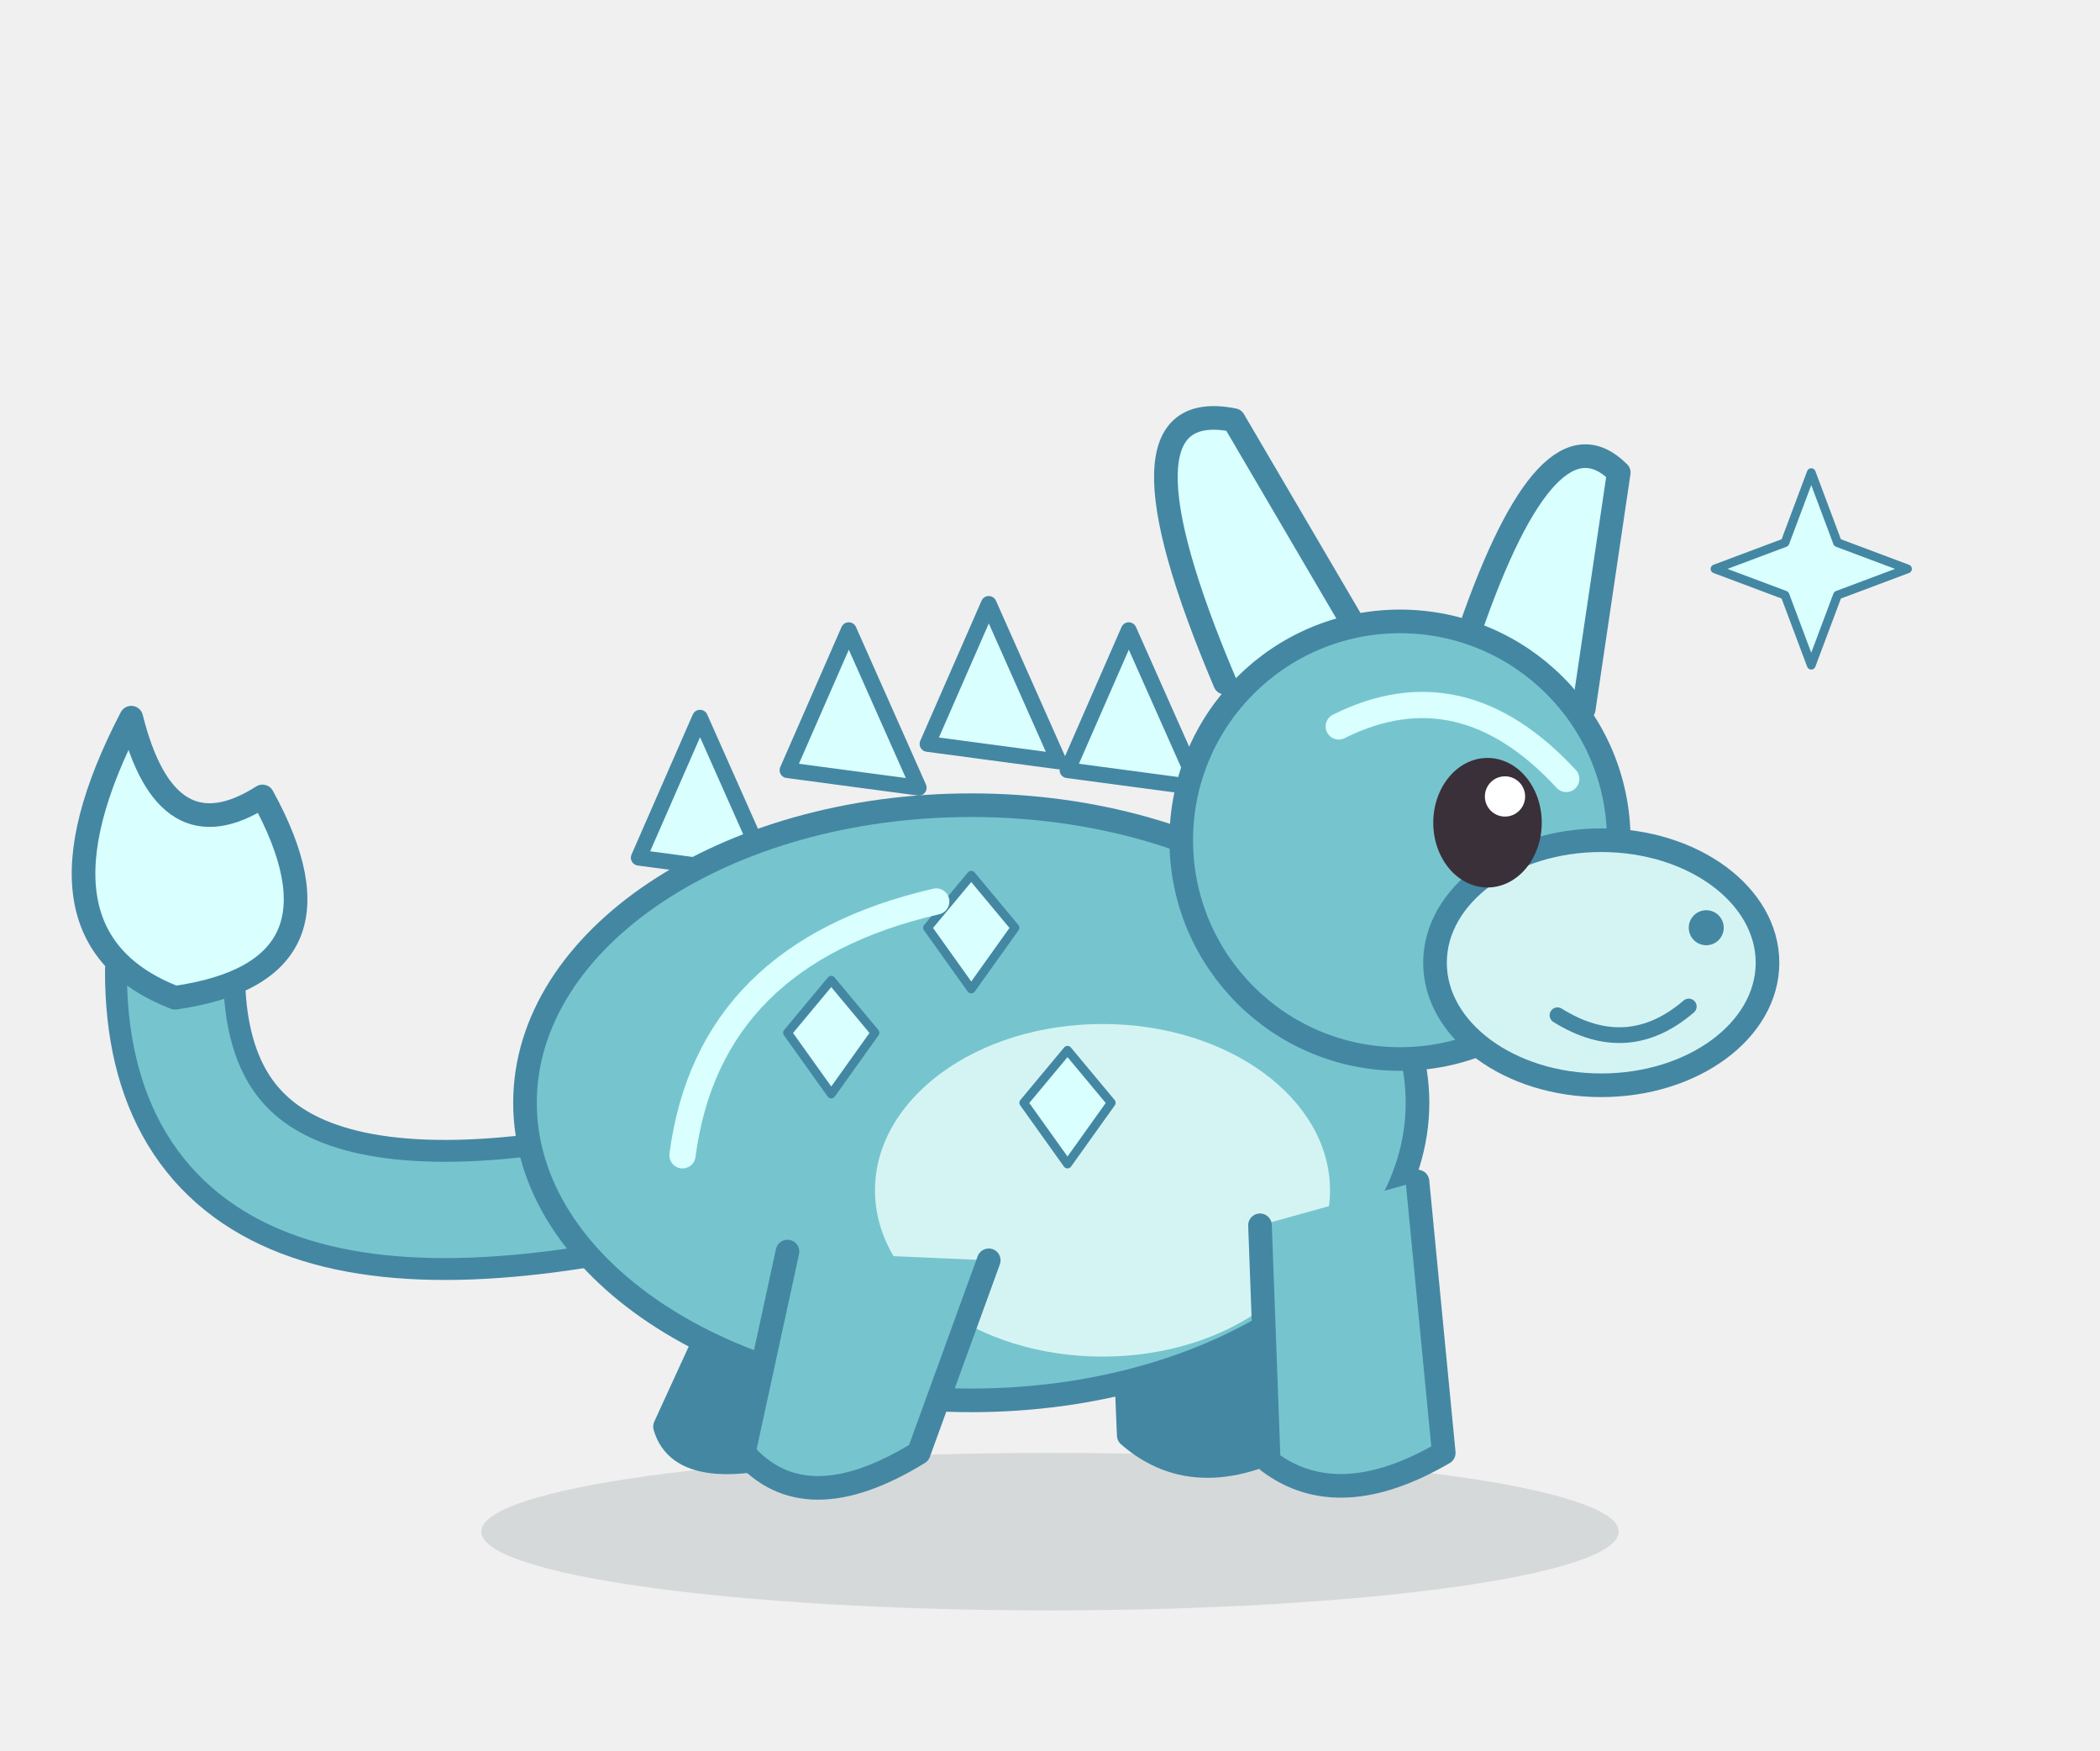
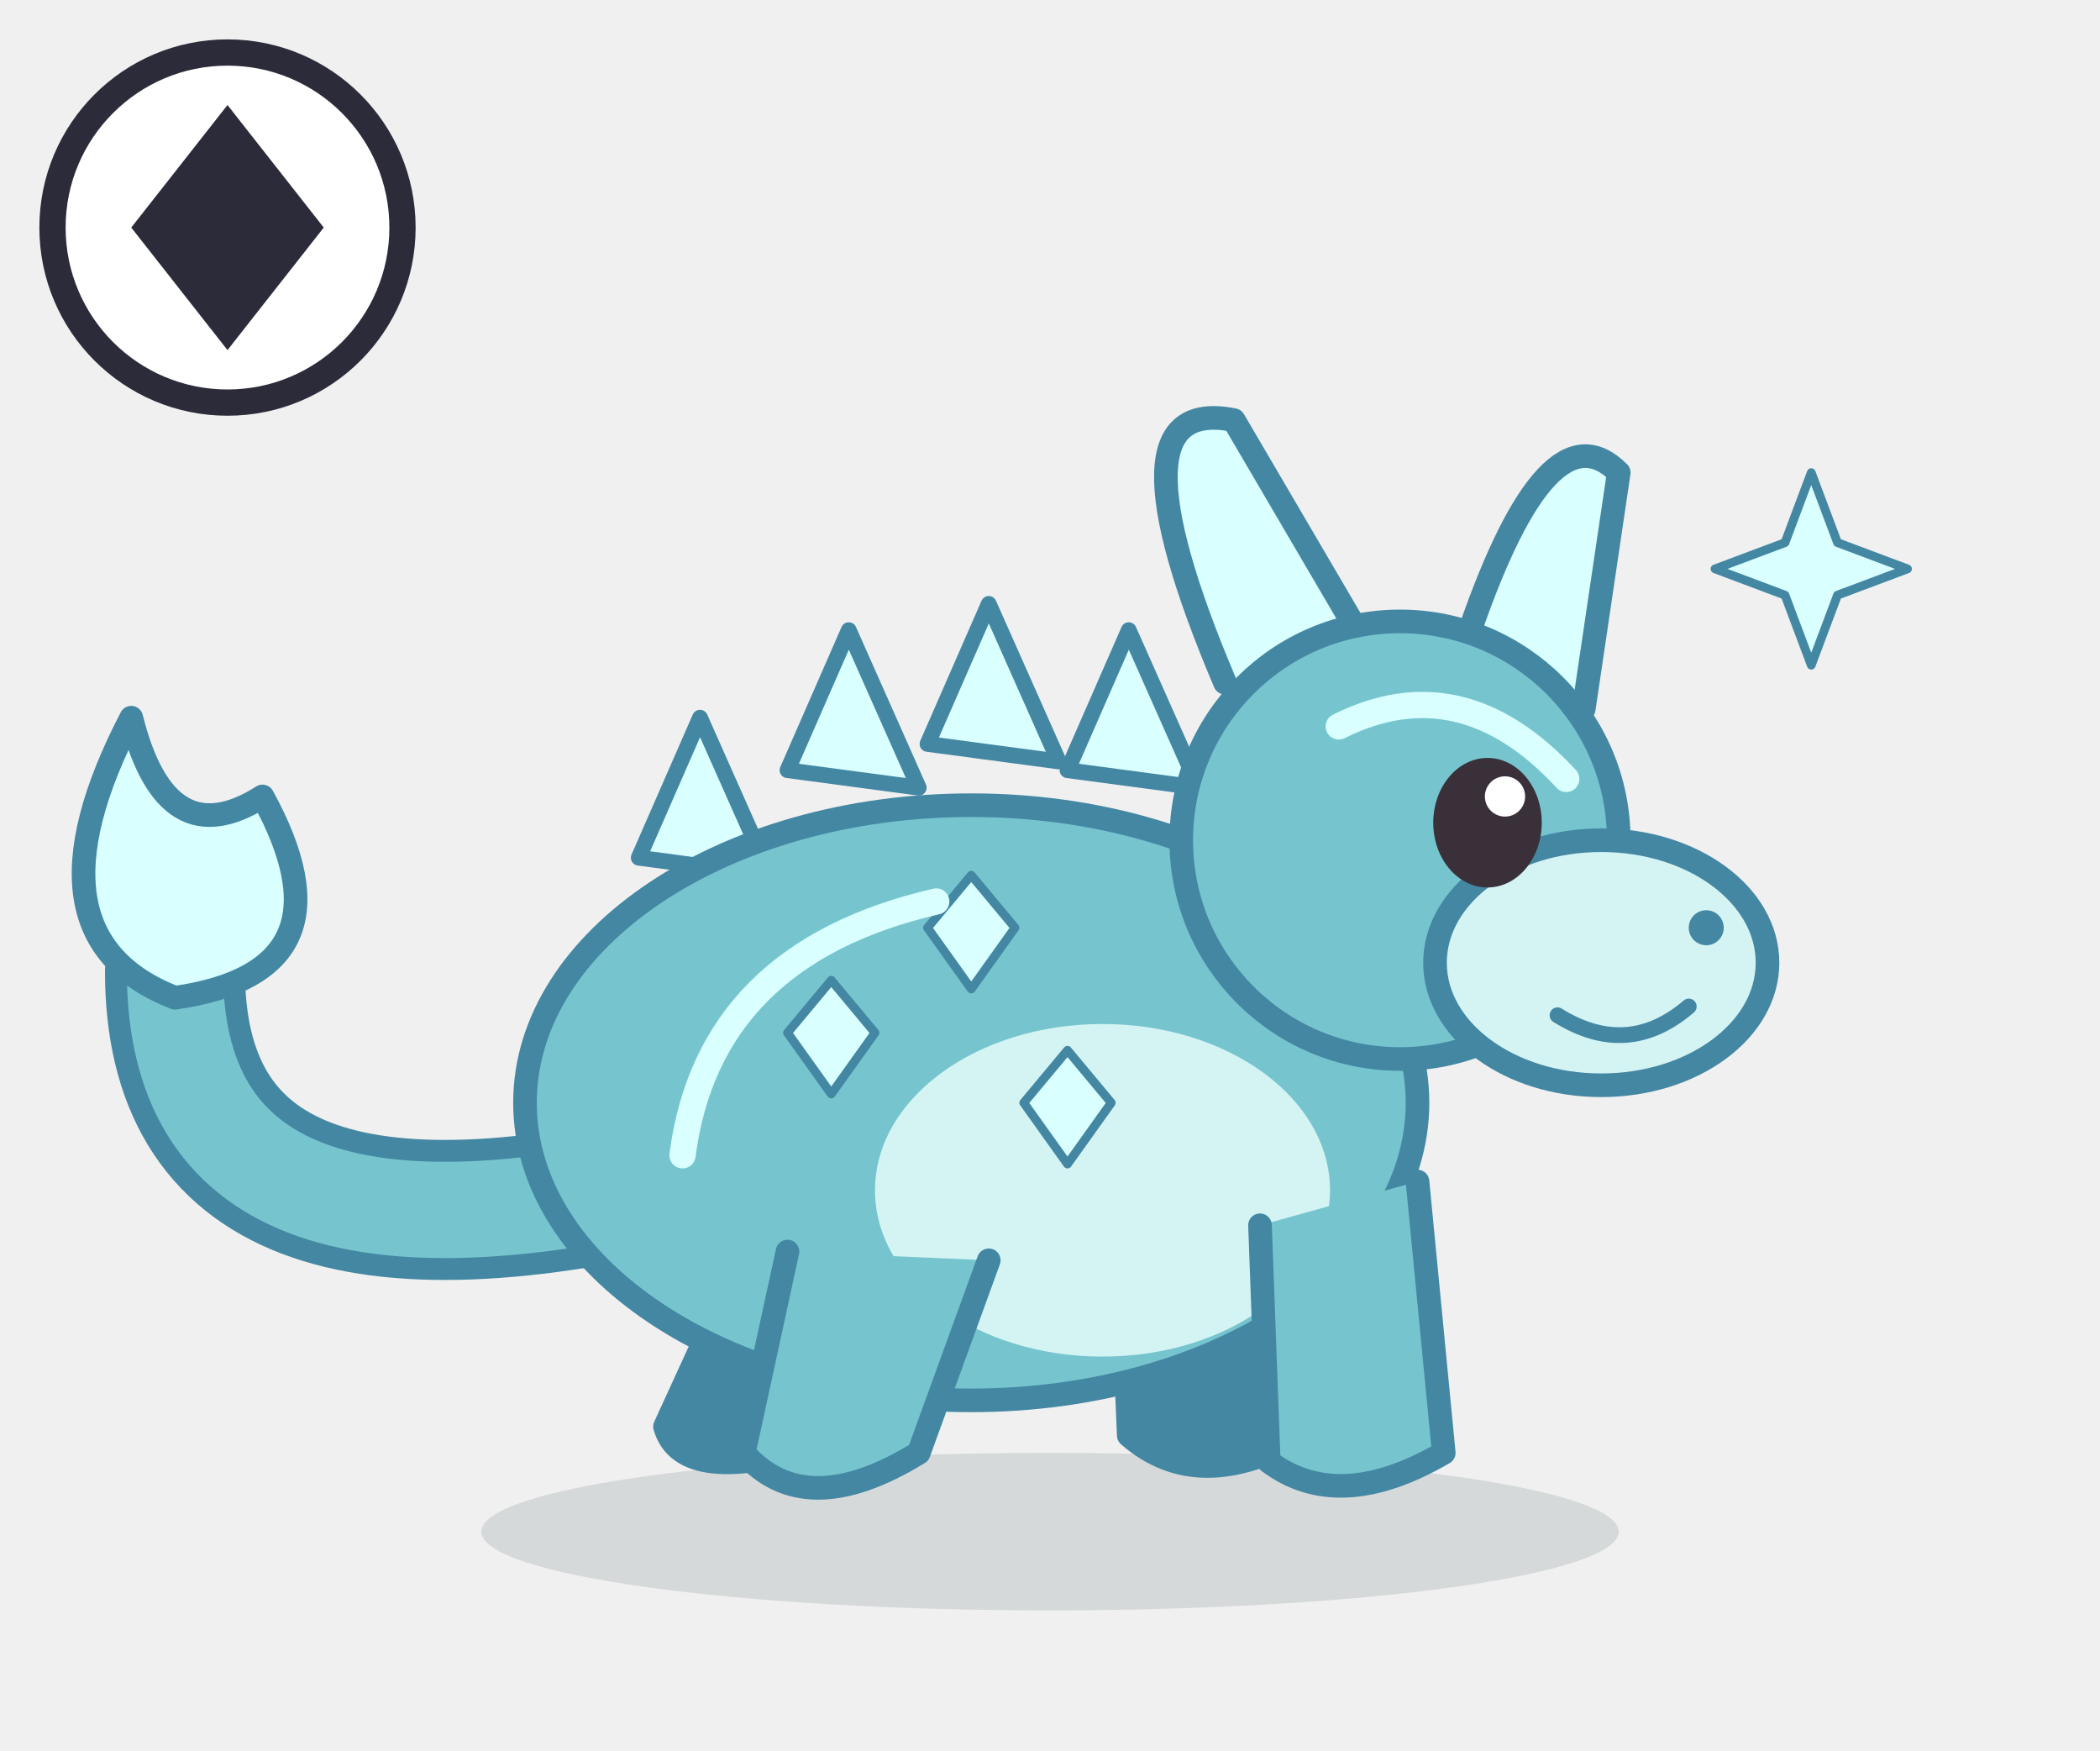
<svg xmlns="http://www.w3.org/2000/svg" width="240" height="200" viewBox="0 0 240 200">
  <defs>
    <linearGradient id="rainbow" x1="0" y1="0" x2="1" y2="1">
      <stop stop-color="#E9A8AB" />
      <stop offset=".32" stop-color="#F0D486" />
      <stop offset=".60" stop-color="#82CDB7" />
      <stop offset="1" stop-color="#9B8DDD" />
    </linearGradient>
  </defs>
  <ellipse cx="120" cy="175" rx="65" ry="9" fill="#293F45" opacity=".13" />
  <g transform="translate(0 0) scale(1)" stroke="#4487A3" stroke-width="2.7" stroke-linejoin="round" stroke-linecap="round">
    <path d="M80 134 Q20 149 20 111" stroke="#4487A3" stroke-width="16" fill="none" />
    <path d="M80 134 Q20 149 20 111" stroke="#76C5CE" stroke-width="11" fill="none" />
    <path d="M20 114 Q2 107 15 82 Q19 98 30 91 Q41 111 20 114Z" fill="#D9FFFF" />
    <path d="M73 98 l7 -16 8 18Z" fill="#D9FFFF" stroke="#4487A3" stroke-width="1.8" />
    <path d="M90 88 l7 -16 8 18Z" fill="#D9FFFF" stroke="#4487A3" stroke-width="1.8" />
    <path d="M106 85 l7 -16 8 18Z" fill="#D9FFFF" stroke="#4487A3" stroke-width="1.8" />
    <path d="M122 88 l7 -16 8 18Z" fill="#D9FFFF" stroke="#4487A3" stroke-width="1.8" />
    <path d="M87 139 L76 163 Q78 170 94 165 L106 141 M128 140 L129 164 Q137 171 149 164 L149 135" fill="#4487A3" />
    <ellipse cx="111" cy="126" rx="51" ry="34" fill="#76C5CE" />
    <ellipse cx="126" cy="136" rx="26" ry="19" fill="#D4F4F4" stroke="none" />
    <path d="M90 143 L85 166 Q92 174 105 166 L113 144 M144 140 L145 167 Q153 173 165 166 L162 135" fill="#76C5CE" />
    <path d="M140 78 Q126 45 141 48 L158 77 M168 72 Q177 46 185 54 L181 81" fill="#D9FFFF" />
    <circle cx="160" cy="96" r="25" fill="#76C5CE" />
    <ellipse cx="183" cy="110" rx="19" ry="14" fill="#D4F4F4" />
    <ellipse cx="170" cy="94" rx="6.2" ry="7.4" fill="#3A303A" stroke="none" />
    <circle cx="172" cy="91" r="2.3" fill="white" stroke="none" />
    <circle cx="195" cy="106" r="2" fill="#4487A3" stroke="none" />
    <path d="M178 116 Q186 121 193 115" fill="none" stroke-width="1.8" />
    <path d="M95 112 l5 6 -5 7 -5 -7Z" fill="#D9FFFF" stroke="#4487A3" stroke-width="1" />
    <path d="M111 100 l5 6 -5 7 -5 -7Z" fill="#D9FFFF" stroke="#4487A3" stroke-width="1" />
    <path d="M122 120 l5 6 -5 7 -5 -7Z" fill="#D9FFFF" stroke="#4487A3" stroke-width="1" />
    <path d="M78 132 Q81 109 107 103 M153 83 Q167 76 179 89" fill="none" stroke="#D9FFFF" stroke-width="3" stroke-linecap="round" />
    <path d="M207 54 l3 8 8 3 -8 3 -3 8 -3 -8 -8 -3 8 -3Z" fill="#D9FFFF" stroke="#4487A3" stroke-width="1" />
  </g>
+   <g data-variant-badge="crystal" aria-hidden="true">
+     <circle cx="26" cy="26" r="20" fill="#FFFFFF" stroke="#2B2B3A" stroke-width="3" />
+     <path d="M26 12 L37 26 L26 40 L15 26Z" fill="#2B2B3A" />
+   </g>
</svg>
